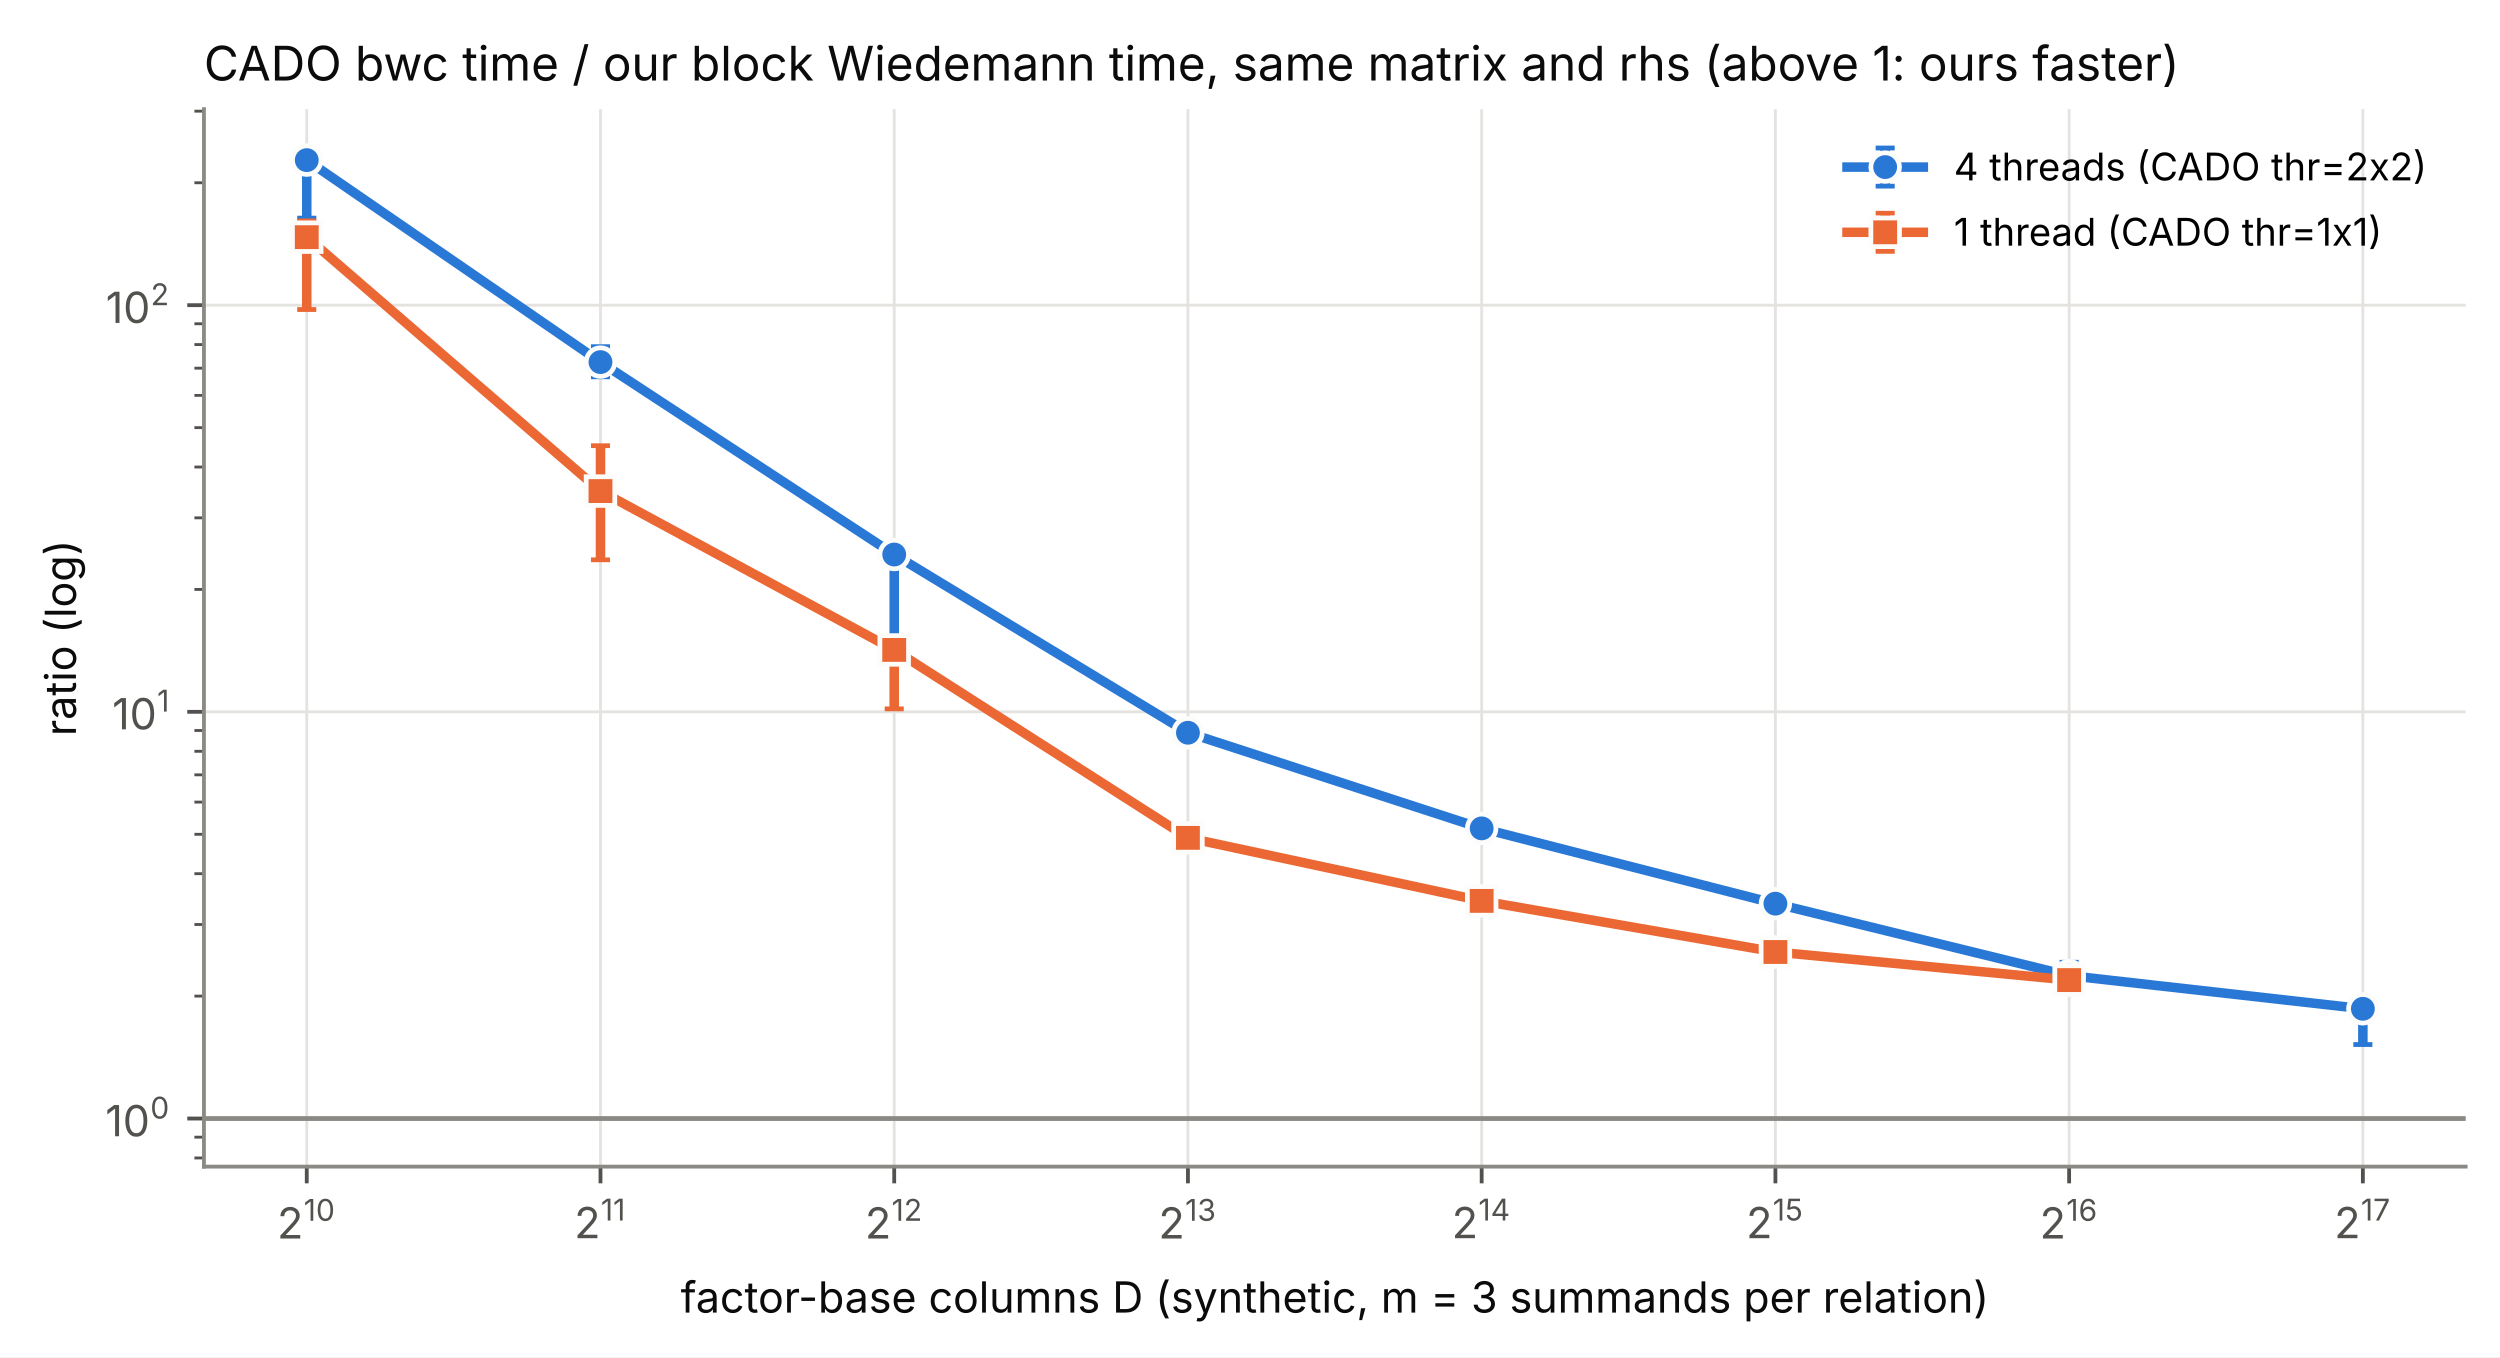
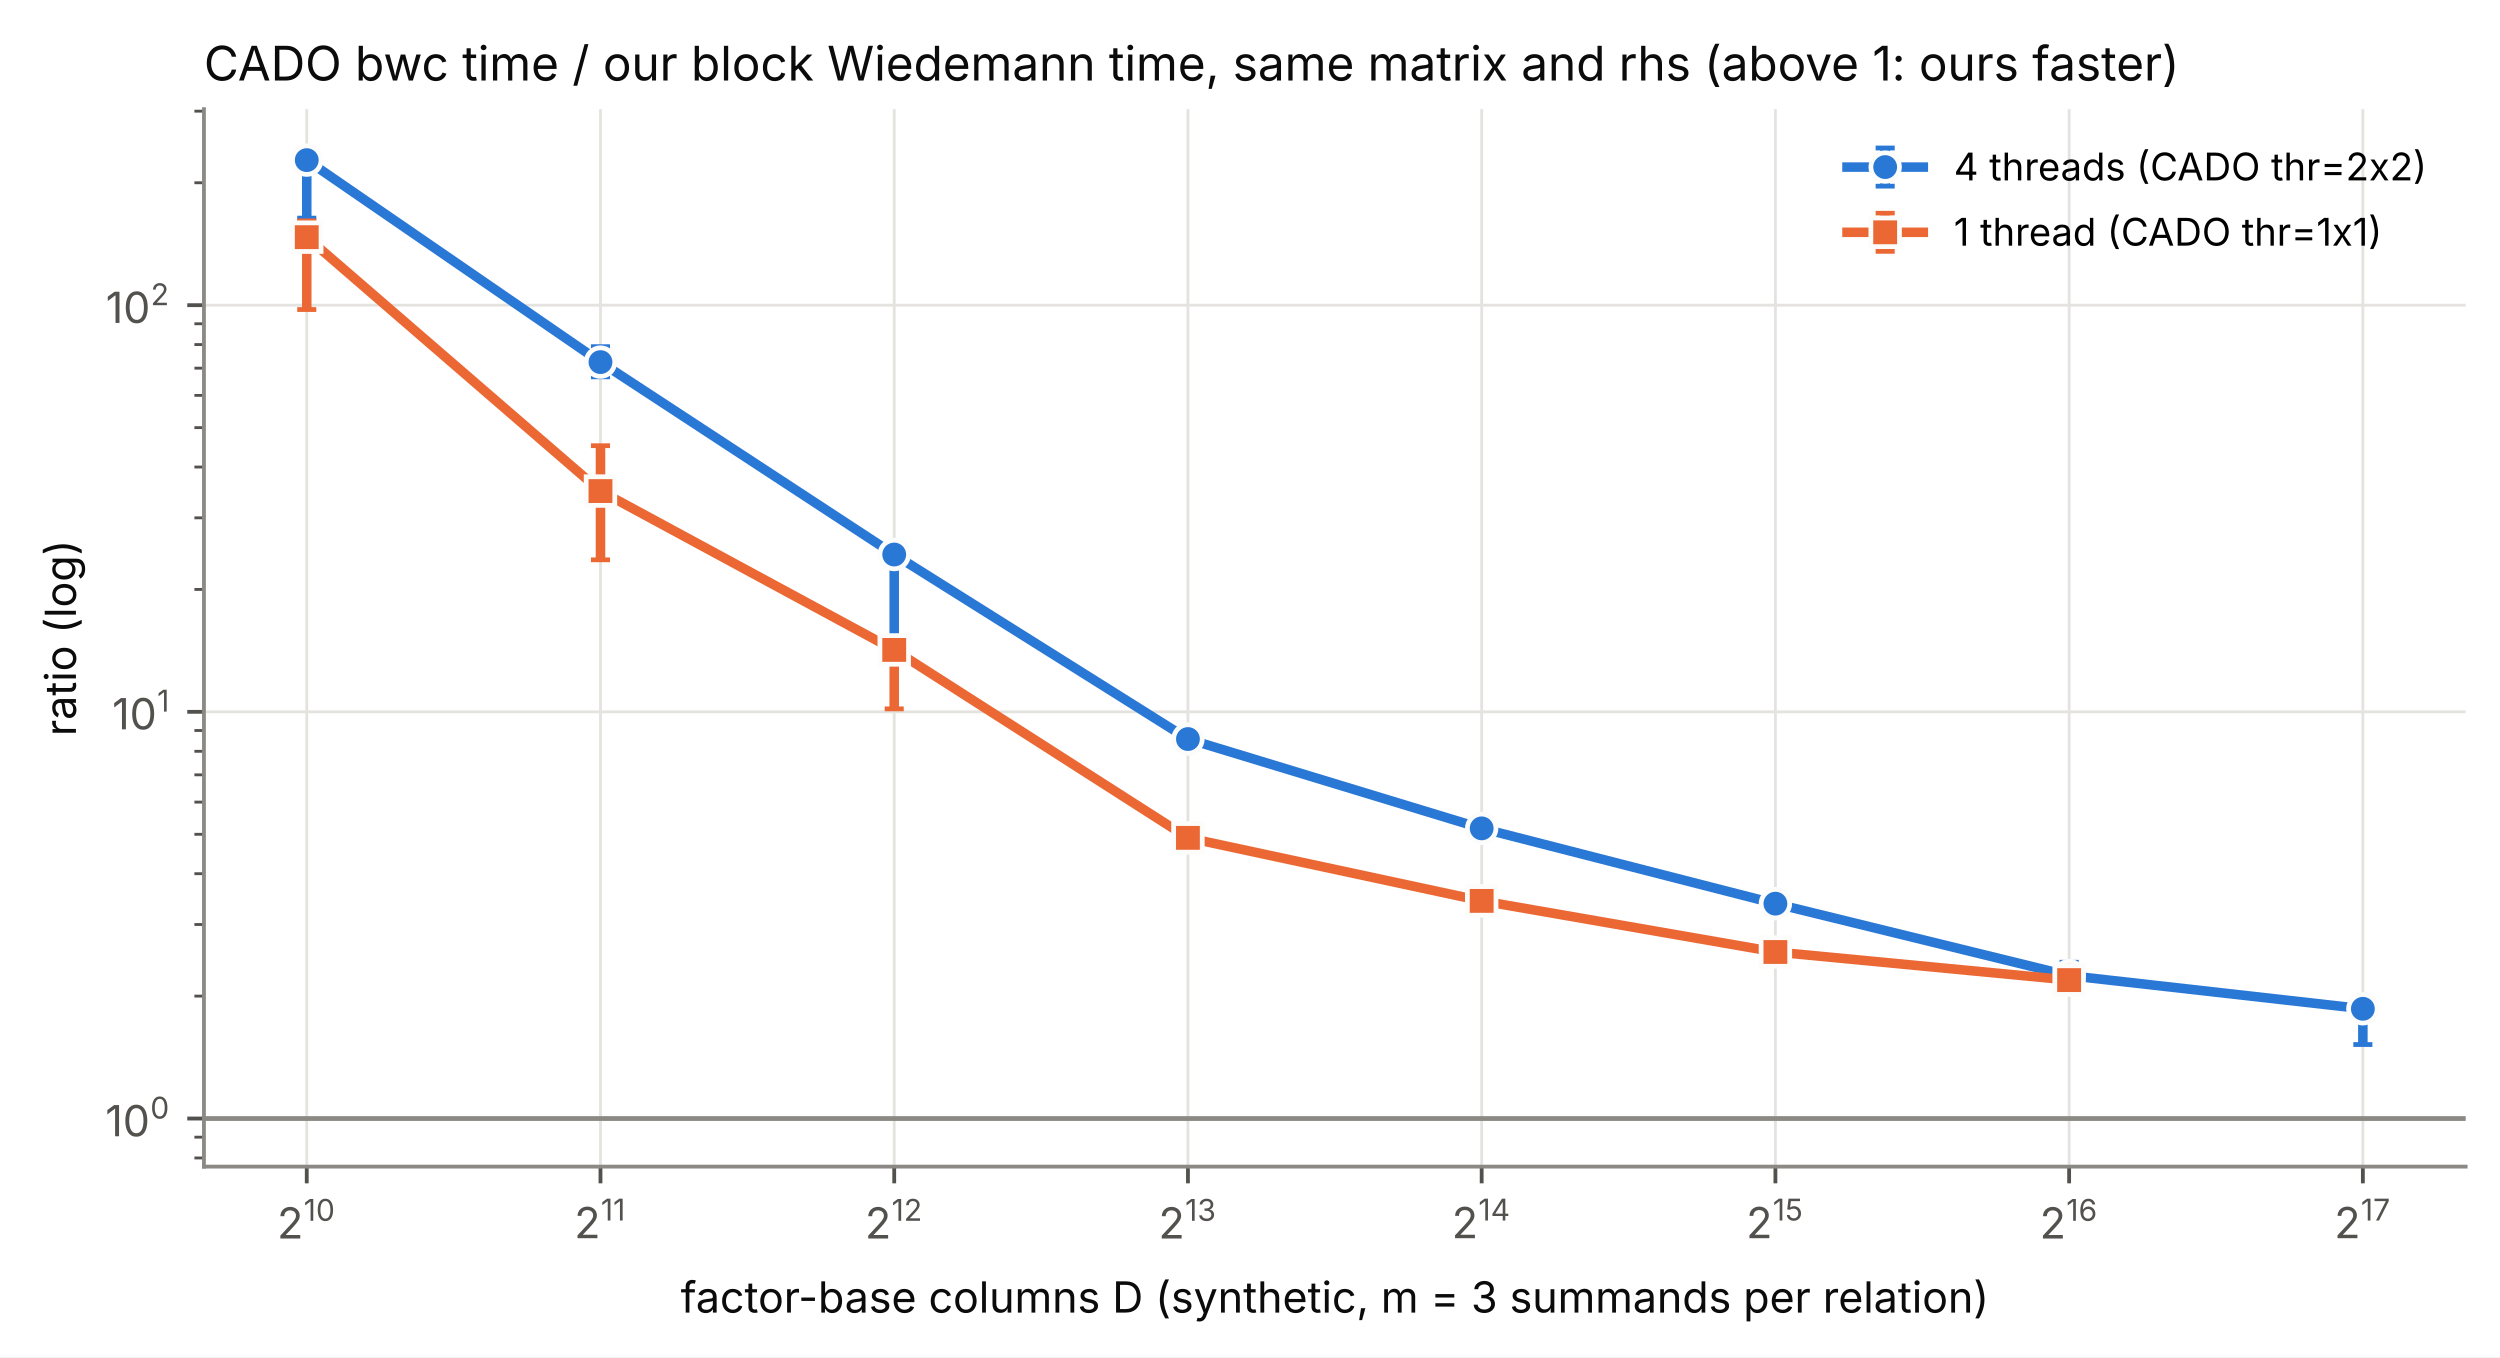
<svg xmlns="http://www.w3.org/2000/svg" xmlns:xlink="http://www.w3.org/1999/xlink" width="524.27pt" height="284.627pt" viewBox="0 0 524.27 284.627" version="1.1">
  <defs>
    <style type="text/css">*{stroke-linejoin: round; stroke-linecap: butt}</style>
  </defs>
  <g id="figure_1">
    <g id="patch_1">
      <path d="M 0 284.627  L 524.27 284.627  L 524.27 0  L 0 0  z " style="fill: #ffffff" />
    </g>
    <g id="axes_1">
      <g id="patch_2">
        <path d="M 42.77 244.648  L 517.07 244.648  L 517.07 22.887  L 42.77 22.887  z " style="fill: #ffffff" />
      </g>
      <g id="matplotlib.axis_1">
        <g id="xtick_1">
          <g id="line2d_1">
-             <path d="M 64.329 244.648  L 64.329 22.887  " clip-path="url(#p2af6c5a3b6)" style="fill: none; stroke: #e4e3df; stroke-width: 0.6; stroke-linecap: square" />
+             <path d="M 64.329 244.648  L 64.329 22.887  " clip-path="url(#p5fe63260b9)" style="fill: none; stroke: #e4e3df; stroke-width: 0.6; stroke-linecap: square" />
          </g>
          <g id="line2d_2">
            <defs>
-               <path id="m1bd43a3a38" d="M 0 0  L 0 3.5  " style="stroke: #52514e; stroke-width: 0.8" />
+               <path id="m14b5f7e570" d="M 0 0  L 0 3.5  " style="stroke: #52514e; stroke-width: 0.8" />
            </defs>
            <g>
-               <use xlink:href="#m1bd43a3a38" x="64.329" y="244.648" style="fill: #52514e; stroke: #52514e; stroke-width: 0.8" />
+               <use xlink:href="#m14b5f7e570" x="64.329" y="244.648" style="fill: #52514e; stroke: #52514e; stroke-width: 0.8" />
            </g>
          </g>
          <g id="text_1">
            <g style="fill: #52514e" transform="translate(58.11874 260.3662)">
              <text>
                <tspan x="0" y="-0.635" style="font-size: 9px; font-family: 'Inter'; fill: #52514e">2</tspan>
                <tspan x="5.575" y="-4.352" style="font-size: 6.3px; font-family: 'Inter'; fill: #52514e">1</tspan>
                <tspan x="8.137" y="-4.352" style="font-size: 6.3px; font-family: 'Inter'; fill: #52514e">0</tspan>
              </text>
            </g>
          </g>
        </g>
        <g id="xtick_2">
          <g id="line2d_3">
-             <path d="M 125.926 244.648  L 125.926 22.887  " clip-path="url(#p2af6c5a3b6)" style="fill: none; stroke: #e4e3df; stroke-width: 0.6; stroke-linecap: square" />
+             <path d="M 125.926 244.648  L 125.926 22.887  " clip-path="url(#p5fe63260b9)" style="fill: none; stroke: #e4e3df; stroke-width: 0.6; stroke-linecap: square" />
          </g>
          <g id="line2d_4">
            <g>
-               <use xlink:href="#m1bd43a3a38" x="125.926" y="244.648" style="fill: #52514e; stroke: #52514e; stroke-width: 0.8" />
+               <use xlink:href="#m14b5f7e570" x="125.926" y="244.648" style="fill: #52514e; stroke: #52514e; stroke-width: 0.8" />
            </g>
          </g>
          <g id="text_2">
            <g style="fill: #52514e" transform="translate(120.4361 260.3662)">
              <text>
                <tspan x="0" y="-0.7" style="font-size: 9px; font-family: 'Inter'; fill: #52514e">2</tspan>
                <tspan x="5.575" y="-4.417" style="font-size: 6.3px; font-family: 'Inter'; fill: #52514e">1</tspan>
                <tspan x="8.137" y="-4.417" style="font-size: 6.3px; font-family: 'Inter'; fill: #52514e">1</tspan>
              </text>
            </g>
          </g>
        </g>
        <g id="xtick_3">
          <g id="line2d_5">
-             <path d="M 187.524 244.648  L 187.524 22.887  " clip-path="url(#p2af6c5a3b6)" style="fill: none; stroke: #e4e3df; stroke-width: 0.6; stroke-linecap: square" />
+             <path d="M 187.524 244.648  L 187.524 22.887  " clip-path="url(#p5fe63260b9)" style="fill: none; stroke: #e4e3df; stroke-width: 0.6; stroke-linecap: square" />
          </g>
          <g id="line2d_6">
            <g>
-               <use xlink:href="#m1bd43a3a38" x="187.524" y="244.648" style="fill: #52514e; stroke: #52514e; stroke-width: 0.8" />
+               <use xlink:href="#m14b5f7e570" x="187.524" y="244.648" style="fill: #52514e; stroke: #52514e; stroke-width: 0.8" />
            </g>
          </g>
          <g id="text_3">
            <g style="fill: #52514e" transform="translate(181.4035 260.3662)">
              <text>
                <tspan x="0" y="-0.635" style="font-size: 9px; font-family: 'Inter'; fill: #52514e">2</tspan>
                <tspan x="5.575" y="-4.352" style="font-size: 6.3px; font-family: 'Inter'; fill: #52514e">1</tspan>
                <tspan x="8.137" y="-4.352" style="font-size: 6.3px; font-family: 'Inter'; fill: #52514e">2</tspan>
              </text>
            </g>
          </g>
        </g>
        <g id="xtick_4">
          <g id="line2d_7">
-             <path d="M 249.121 244.648  L 249.121 22.887  " clip-path="url(#p2af6c5a3b6)" style="fill: none; stroke: #e4e3df; stroke-width: 0.6; stroke-linecap: square" />
+             <path d="M 249.121 244.648  L 249.121 22.887  " clip-path="url(#p5fe63260b9)" style="fill: none; stroke: #e4e3df; stroke-width: 0.6; stroke-linecap: square" />
          </g>
          <g id="line2d_8">
            <g>
-               <use xlink:href="#m1bd43a3a38" x="249.121" y="244.648" style="fill: #52514e; stroke: #52514e; stroke-width: 0.8" />
+               <use xlink:href="#m14b5f7e570" x="249.121" y="244.648" style="fill: #52514e; stroke: #52514e; stroke-width: 0.8" />
            </g>
          </g>
          <g id="text_4">
            <g style="fill: #52514e" transform="translate(242.9559 260.3662)">
              <text>
                <tspan x="0" y="-0.635" style="font-size: 9px; font-family: 'Inter'; fill: #52514e">2</tspan>
                <tspan x="5.575" y="-4.352" style="font-size: 6.3px; font-family: 'Inter'; fill: #52514e">1</tspan>
                <tspan x="8.137" y="-4.352" style="font-size: 6.3px; font-family: 'Inter'; fill: #52514e">3</tspan>
              </text>
            </g>
          </g>
        </g>
        <g id="xtick_5">
          <g id="line2d_9">
-             <path d="M 310.718 244.648  L 310.718 22.887  " clip-path="url(#p2af6c5a3b6)" style="fill: none; stroke: #e4e3df; stroke-width: 0.6; stroke-linecap: square" />
+             <path d="M 310.718 244.648  L 310.718 22.887  " clip-path="url(#p5fe63260b9)" style="fill: none; stroke: #e4e3df; stroke-width: 0.6; stroke-linecap: square" />
          </g>
          <g id="line2d_10">
            <g>
-               <use xlink:href="#m1bd43a3a38" x="310.718" y="244.648" style="fill: #52514e; stroke: #52514e; stroke-width: 0.8" />
+               <use xlink:href="#m14b5f7e570" x="310.718" y="244.648" style="fill: #52514e; stroke: #52514e; stroke-width: 0.8" />
            </g>
          </g>
          <g id="text_5">
            <g style="fill: #52514e" transform="translate(304.4633 260.3662)">
              <text>
                <tspan x="0" y="-0.7" style="font-size: 9px; font-family: 'Inter'; fill: #52514e">2</tspan>
                <tspan x="5.575" y="-4.417" style="font-size: 6.3px; font-family: 'Inter'; fill: #52514e">1</tspan>
                <tspan x="8.137" y="-4.417" style="font-size: 6.3px; font-family: 'Inter'; fill: #52514e">4</tspan>
              </text>
            </g>
          </g>
        </g>
        <g id="xtick_6">
          <g id="line2d_11">
-             <path d="M 372.316 244.648  L 372.316 22.887  " clip-path="url(#p2af6c5a3b6)" style="fill: none; stroke: #e4e3df; stroke-width: 0.6; stroke-linecap: square" />
+             <path d="M 372.316 244.648  L 372.316 22.887  " clip-path="url(#p5fe63260b9)" style="fill: none; stroke: #e4e3df; stroke-width: 0.6; stroke-linecap: square" />
          </g>
          <g id="line2d_12">
            <g>
-               <use xlink:href="#m1bd43a3a38" x="372.316" y="244.648" style="fill: #52514e; stroke: #52514e; stroke-width: 0.8" />
+               <use xlink:href="#m14b5f7e570" x="372.316" y="244.648" style="fill: #52514e; stroke: #52514e; stroke-width: 0.8" />
            </g>
          </g>
          <g id="text_6">
            <g style="fill: #52514e" transform="translate(366.1958 260.3662)">
              <text>
                <tspan x="0" y="-0.7" style="font-size: 9px; font-family: 'Inter'; fill: #52514e">2</tspan>
                <tspan x="5.575" y="-4.417" style="font-size: 6.3px; font-family: 'Inter'; fill: #52514e">1</tspan>
                <tspan x="8.137" y="-4.417" style="font-size: 6.3px; font-family: 'Inter'; fill: #52514e">5</tspan>
              </text>
            </g>
          </g>
        </g>
        <g id="xtick_7">
          <g id="line2d_13">
-             <path d="M 433.913 244.648  L 433.913 22.887  " clip-path="url(#p2af6c5a3b6)" style="fill: none; stroke: #e4e3df; stroke-width: 0.6; stroke-linecap: square" />
+             <path d="M 433.913 244.648  L 433.913 22.887  " clip-path="url(#p5fe63260b9)" style="fill: none; stroke: #e4e3df; stroke-width: 0.6; stroke-linecap: square" />
          </g>
          <g id="line2d_14">
            <g>
-               <use xlink:href="#m1bd43a3a38" x="433.913" y="244.648" style="fill: #52514e; stroke: #52514e; stroke-width: 0.8" />
+               <use xlink:href="#m14b5f7e570" x="433.913" y="244.648" style="fill: #52514e; stroke: #52514e; stroke-width: 0.8" />
            </g>
          </g>
          <g id="text_7">
            <g style="fill: #52514e" transform="translate(427.7482 260.3662)">
              <text>
                <tspan x="0" y="-0.635" style="font-size: 9px; font-family: 'Inter'; fill: #52514e">2</tspan>
                <tspan x="5.575" y="-4.352" style="font-size: 6.3px; font-family: 'Inter'; fill: #52514e">1</tspan>
                <tspan x="8.137" y="-4.352" style="font-size: 6.3px; font-family: 'Inter'; fill: #52514e">6</tspan>
              </text>
            </g>
          </g>
        </g>
        <g id="xtick_8">
          <g id="line2d_15">
-             <path d="M 495.511 244.648  L 495.511 22.887  " clip-path="url(#p2af6c5a3b6)" style="fill: none; stroke: #e4e3df; stroke-width: 0.6; stroke-linecap: square" />
+             <path d="M 495.511 244.648  L 495.511 22.887  " clip-path="url(#p5fe63260b9)" style="fill: none; stroke: #e4e3df; stroke-width: 0.6; stroke-linecap: square" />
          </g>
          <g id="line2d_16">
            <g>
-               <use xlink:href="#m1bd43a3a38" x="495.511" y="244.648" style="fill: #52514e; stroke: #52514e; stroke-width: 0.8" />
+               <use xlink:href="#m14b5f7e570" x="495.511" y="244.648" style="fill: #52514e; stroke: #52514e; stroke-width: 0.8" />
            </g>
          </g>
          <g id="text_8">
            <g style="fill: #52514e" transform="translate(489.5256 260.3662)">
              <text>
                <tspan x="0" y="-0.7" style="font-size: 9px; font-family: 'Inter'; fill: #52514e">2</tspan>
                <tspan x="5.575" y="-4.417" style="font-size: 6.3px; font-family: 'Inter'; fill: #52514e">1</tspan>
                <tspan x="8.137" y="-4.417" style="font-size: 6.3px; font-family: 'Inter'; fill: #52514e">7</tspan>
              </text>
            </g>
          </g>
        </g>
        <g id="text_9">
          <text style="font-size: 9px; font-family: 'Inter', 'DejaVu Sans', 'Bitstream Vera Sans', 'Computer Modern Sans Serif', 'Lucida Grande', 'Verdana', 'Geneva', 'Lucid', 'Arial', 'Helvetica', 'Avant Garde', sans-serif; text-anchor: middle; fill: #0b0b0b" x="279.92" y="275.256" transform="rotate(-0 279.9196 275.2559)">factor-base columns D (synthetic, m = 3 summands per relation)</text>
        </g>
      </g>
      <g id="matplotlib.axis_2">
        <g id="ytick_1">
          <g id="line2d_17">
-             <path d="M 42.77 234.567  L 517.07 234.567  " clip-path="url(#p2af6c5a3b6)" style="fill: none; stroke: #e4e3df; stroke-width: 0.6; stroke-linecap: square" />
+             <path d="M 42.77 234.567  L 517.07 234.567  " clip-path="url(#p5fe63260b9)" style="fill: none; stroke: #e4e3df; stroke-width: 0.6; stroke-linecap: square" />
          </g>
          <g id="line2d_18">
            <defs>
-               <path id="m783ada51e9" d="M 0 0  L -3.5 0  " style="stroke: #52514e; stroke-width: 0.8" />
+               <path id="m1af45b726b" d="M 0 0  L -3.5 0  " style="stroke: #52514e; stroke-width: 0.8" />
            </defs>
            <g>
-               <use xlink:href="#m783ada51e9" x="42.77" y="234.567" style="fill: #52514e; stroke: #52514e; stroke-width: 0.8" />
+               <use xlink:href="#m1af45b726b" x="42.77" y="234.567" style="fill: #52514e; stroke: #52514e; stroke-width: 0.8" />
            </g>
          </g>
          <g id="text_10">
            <g style="fill: #52514e" transform="translate(22.08965 238.9269)">
              <text>
                <tspan x="0" y="-0.635" style="font-size: 9px; font-family: 'Inter'; fill: #52514e">1</tspan>
                <tspan x="3.661" y="-0.635" style="font-size: 9px; font-family: 'Inter'; fill: #52514e">0</tspan>
                <tspan x="9.425" y="-4.352" style="font-size: 6.3px; font-family: 'Inter'; fill: #52514e">0</tspan>
              </text>
            </g>
          </g>
        </g>
        <g id="ytick_2">
          <g id="line2d_19">
-             <path d="M 42.77 149.283  L 517.07 149.283  " clip-path="url(#p2af6c5a3b6)" style="fill: none; stroke: #e4e3df; stroke-width: 0.6; stroke-linecap: square" />
+             <path d="M 42.77 149.283  L 517.07 149.283  " clip-path="url(#p5fe63260b9)" style="fill: none; stroke: #e4e3df; stroke-width: 0.6; stroke-linecap: square" />
          </g>
          <g id="line2d_20">
            <g>
-               <use xlink:href="#m783ada51e9" x="42.77" y="149.283" style="fill: #52514e; stroke: #52514e; stroke-width: 0.8" />
+               <use xlink:href="#m1af45b726b" x="42.77" y="149.283" style="fill: #52514e; stroke: #52514e; stroke-width: 0.8" />
            </g>
          </g>
          <g id="text_11">
            <g style="fill: #52514e" transform="translate(23.52965 153.6428)">
              <text>
                <tspan x="0" y="-0.7" style="font-size: 9px; font-family: 'Inter'; fill: #52514e">1</tspan>
                <tspan x="3.661" y="-0.7" style="font-size: 9px; font-family: 'Inter'; fill: #52514e">0</tspan>
                <tspan x="9.425" y="-4.417" style="font-size: 6.3px; font-family: 'Inter'; fill: #52514e">1</tspan>
              </text>
            </g>
          </g>
        </g>
        <g id="ytick_3">
          <g id="line2d_21">
-             <path d="M 42.77 63.999  L 517.07 63.999  " clip-path="url(#p2af6c5a3b6)" style="fill: none; stroke: #e4e3df; stroke-width: 0.6; stroke-linecap: square" />
+             <path d="M 42.77 63.999  L 517.07 63.999  " clip-path="url(#p5fe63260b9)" style="fill: none; stroke: #e4e3df; stroke-width: 0.6; stroke-linecap: square" />
          </g>
          <g id="line2d_22">
            <g>
-               <use xlink:href="#m783ada51e9" x="42.77" y="63.999" style="fill: #52514e; stroke: #52514e; stroke-width: 0.8" />
+               <use xlink:href="#m1af45b726b" x="42.77" y="63.999" style="fill: #52514e; stroke: #52514e; stroke-width: 0.8" />
            </g>
          </g>
          <g id="text_12">
            <g style="fill: #52514e" transform="translate(22.17965 68.35863)">
              <text>
                <tspan x="0" y="-0.635" style="font-size: 9px; font-family: 'Inter'; fill: #52514e">1</tspan>
                <tspan x="3.661" y="-0.635" style="font-size: 9px; font-family: 'Inter'; fill: #52514e">0</tspan>
                <tspan x="9.425" y="-4.352" style="font-size: 6.3px; font-family: 'Inter'; fill: #52514e">2</tspan>
              </text>
            </g>
          </g>
        </g>
        <g id="ytick_4">
          <g id="line2d_23">
            <defs>
-               <path id="m645b81a55f" d="M 0 0  L -2 0  " style="stroke: #52514e; stroke-width: 0.6" />
+               <path id="me240c62567" d="M 0 0  L -2 0  " style="stroke: #52514e; stroke-width: 0.6" />
            </defs>
            <g>
-               <use xlink:href="#m645b81a55f" x="42.77" y="242.832" style="fill: #52514e; stroke: #52514e; stroke-width: 0.6" />
+               <use xlink:href="#me240c62567" x="42.77" y="242.832" style="fill: #52514e; stroke: #52514e; stroke-width: 0.6" />
            </g>
          </g>
        </g>
        <g id="ytick_5">
          <g id="line2d_24">
            <g>
-               <use xlink:href="#m645b81a55f" x="42.77" y="238.47" style="fill: #52514e; stroke: #52514e; stroke-width: 0.6" />
+               <use xlink:href="#me240c62567" x="42.77" y="238.47" style="fill: #52514e; stroke: #52514e; stroke-width: 0.6" />
            </g>
          </g>
        </g>
        <g id="ytick_6">
          <g id="line2d_25">
            <g>
-               <use xlink:href="#m645b81a55f" x="42.77" y="208.894" style="fill: #52514e; stroke: #52514e; stroke-width: 0.6" />
+               <use xlink:href="#me240c62567" x="42.77" y="208.894" style="fill: #52514e; stroke: #52514e; stroke-width: 0.6" />
            </g>
          </g>
        </g>
        <g id="ytick_7">
          <g id="line2d_26">
            <g>
-               <use xlink:href="#m645b81a55f" x="42.77" y="193.877" style="fill: #52514e; stroke: #52514e; stroke-width: 0.6" />
+               <use xlink:href="#me240c62567" x="42.77" y="193.877" style="fill: #52514e; stroke: #52514e; stroke-width: 0.6" />
            </g>
          </g>
        </g>
        <g id="ytick_8">
          <g id="line2d_27">
            <g>
-               <use xlink:href="#m645b81a55f" x="42.77" y="183.221" style="fill: #52514e; stroke: #52514e; stroke-width: 0.6" />
+               <use xlink:href="#me240c62567" x="42.77" y="183.221" style="fill: #52514e; stroke: #52514e; stroke-width: 0.6" />
            </g>
          </g>
        </g>
        <g id="ytick_9">
          <g id="line2d_28">
            <g>
-               <use xlink:href="#m645b81a55f" x="42.77" y="174.956" style="fill: #52514e; stroke: #52514e; stroke-width: 0.6" />
+               <use xlink:href="#me240c62567" x="42.77" y="174.956" style="fill: #52514e; stroke: #52514e; stroke-width: 0.6" />
            </g>
          </g>
        </g>
        <g id="ytick_10">
          <g id="line2d_29">
            <g>
-               <use xlink:href="#m645b81a55f" x="42.77" y="168.204" style="fill: #52514e; stroke: #52514e; stroke-width: 0.6" />
+               <use xlink:href="#me240c62567" x="42.77" y="168.204" style="fill: #52514e; stroke: #52514e; stroke-width: 0.6" />
            </g>
          </g>
        </g>
        <g id="ytick_11">
          <g id="line2d_30">
            <g>
-               <use xlink:href="#m645b81a55f" x="42.77" y="162.494" style="fill: #52514e; stroke: #52514e; stroke-width: 0.6" />
+               <use xlink:href="#me240c62567" x="42.77" y="162.494" style="fill: #52514e; stroke: #52514e; stroke-width: 0.6" />
            </g>
          </g>
        </g>
        <g id="ytick_12">
          <g id="line2d_31">
            <g>
-               <use xlink:href="#m645b81a55f" x="42.77" y="157.548" style="fill: #52514e; stroke: #52514e; stroke-width: 0.6" />
+               <use xlink:href="#me240c62567" x="42.77" y="157.548" style="fill: #52514e; stroke: #52514e; stroke-width: 0.6" />
            </g>
          </g>
        </g>
        <g id="ytick_13">
          <g id="line2d_32">
            <g>
-               <use xlink:href="#m645b81a55f" x="42.77" y="153.186" style="fill: #52514e; stroke: #52514e; stroke-width: 0.6" />
+               <use xlink:href="#me240c62567" x="42.77" y="153.186" style="fill: #52514e; stroke: #52514e; stroke-width: 0.6" />
            </g>
          </g>
        </g>
        <g id="ytick_14">
          <g id="line2d_33">
            <g>
-               <use xlink:href="#m645b81a55f" x="42.77" y="123.61" style="fill: #52514e; stroke: #52514e; stroke-width: 0.6" />
+               <use xlink:href="#me240c62567" x="42.77" y="123.61" style="fill: #52514e; stroke: #52514e; stroke-width: 0.6" />
            </g>
          </g>
        </g>
        <g id="ytick_15">
          <g id="line2d_34">
            <g>
-               <use xlink:href="#m645b81a55f" x="42.77" y="108.593" style="fill: #52514e; stroke: #52514e; stroke-width: 0.6" />
+               <use xlink:href="#me240c62567" x="42.77" y="108.593" style="fill: #52514e; stroke: #52514e; stroke-width: 0.6" />
            </g>
          </g>
        </g>
        <g id="ytick_16">
          <g id="line2d_35">
            <g>
-               <use xlink:href="#m645b81a55f" x="42.77" y="97.937" style="fill: #52514e; stroke: #52514e; stroke-width: 0.6" />
+               <use xlink:href="#me240c62567" x="42.77" y="97.937" style="fill: #52514e; stroke: #52514e; stroke-width: 0.6" />
            </g>
          </g>
        </g>
        <g id="ytick_17">
          <g id="line2d_36">
            <g>
-               <use xlink:href="#m645b81a55f" x="42.77" y="89.672" style="fill: #52514e; stroke: #52514e; stroke-width: 0.6" />
+               <use xlink:href="#me240c62567" x="42.77" y="89.672" style="fill: #52514e; stroke: #52514e; stroke-width: 0.6" />
            </g>
          </g>
        </g>
        <g id="ytick_18">
          <g id="line2d_37">
            <g>
-               <use xlink:href="#m645b81a55f" x="42.77" y="82.919" style="fill: #52514e; stroke: #52514e; stroke-width: 0.6" />
+               <use xlink:href="#me240c62567" x="42.77" y="82.919" style="fill: #52514e; stroke: #52514e; stroke-width: 0.6" />
            </g>
          </g>
        </g>
        <g id="ytick_19">
          <g id="line2d_38">
            <g>
-               <use xlink:href="#m645b81a55f" x="42.77" y="77.21" style="fill: #52514e; stroke: #52514e; stroke-width: 0.6" />
+               <use xlink:href="#me240c62567" x="42.77" y="77.21" style="fill: #52514e; stroke: #52514e; stroke-width: 0.6" />
            </g>
          </g>
        </g>
        <g id="ytick_20">
          <g id="line2d_39">
            <g>
-               <use xlink:href="#m645b81a55f" x="42.77" y="72.264" style="fill: #52514e; stroke: #52514e; stroke-width: 0.6" />
+               <use xlink:href="#me240c62567" x="42.77" y="72.264" style="fill: #52514e; stroke: #52514e; stroke-width: 0.6" />
            </g>
          </g>
        </g>
        <g id="ytick_21">
          <g id="line2d_40">
            <g>
-               <use xlink:href="#m645b81a55f" x="42.77" y="67.902" style="fill: #52514e; stroke: #52514e; stroke-width: 0.6" />
+               <use xlink:href="#me240c62567" x="42.77" y="67.902" style="fill: #52514e; stroke: #52514e; stroke-width: 0.6" />
            </g>
          </g>
        </g>
        <g id="ytick_22">
          <g id="line2d_41">
            <g>
-               <use xlink:href="#m645b81a55f" x="42.77" y="38.326" style="fill: #52514e; stroke: #52514e; stroke-width: 0.6" />
+               <use xlink:href="#me240c62567" x="42.77" y="38.326" style="fill: #52514e; stroke: #52514e; stroke-width: 0.6" />
            </g>
          </g>
        </g>
        <g id="ytick_23">
          <g id="line2d_42">
            <g>
-               <use xlink:href="#m645b81a55f" x="42.77" y="23.308" style="fill: #52514e; stroke: #52514e; stroke-width: 0.6" />
+               <use xlink:href="#me240c62567" x="42.77" y="23.308" style="fill: #52514e; stroke: #52514e; stroke-width: 0.6" />
            </g>
          </g>
        </g>
        <g id="text_13">
          <text style="font-size: 9px; font-family: 'Inter', 'DejaVu Sans', 'Bitstream Vera Sans', 'Computer Modern Sans Serif', 'Lucida Grande', 'Verdana', 'Geneva', 'Lucid', 'Arial', 'Helvetica', 'Avant Garde', sans-serif; text-anchor: middle; fill: #0b0b0b" x="15.919" y="133.768" transform="rotate(-90 15.91875 133.7675)">ratio (log)</text>
        </g>
      </g>
      <g id="LineCollection_1">
-         <path d="M 64.329 45.741  L 64.329 32.968  " clip-path="url(#p2af6c5a3b6)" style="fill: none; stroke: #2a78d6; stroke-width: 2" />
-         <path d="M 125.926 79.019  L 125.926 72.696  " clip-path="url(#p2af6c5a3b6)" style="fill: none; stroke: #2a78d6; stroke-width: 2" />
-         <path d="M 187.524 133.778  L 187.524 114.684  " clip-path="url(#p2af6c5a3b6)" style="fill: none; stroke: #2a78d6; stroke-width: 2" />
-         <path d="M 249.121 155.105  L 249.121 152.271  " clip-path="url(#p2af6c5a3b6)" style="fill: none; stroke: #2a78d6; stroke-width: 2" />
-         <path d="M 310.718 174.031  L 310.718 173.399  " clip-path="url(#p2af6c5a3b6)" style="fill: none; stroke: #2a78d6; stroke-width: 2" />
-         <path d="M 372.316 190.148  L 372.316 188.871  " clip-path="url(#p2af6c5a3b6)" style="fill: none; stroke: #2a78d6; stroke-width: 2" />
-         <path d="M 433.913 204.921  L 433.913 201.789  " clip-path="url(#p2af6c5a3b6)" style="fill: none; stroke: #2a78d6; stroke-width: 2" />
-         <path d="M 495.511 219.049  L 495.511 210.563  " clip-path="url(#p2af6c5a3b6)" style="fill: none; stroke: #2a78d6; stroke-width: 2" />
+         <path d="M 64.329 45.741  L 64.329 32.968  " clip-path="url(#p5fe63260b9)" style="fill: none; stroke: #2a78d6; stroke-width: 2" />
+         <path d="M 125.926 79.019  L 125.926 72.696  " clip-path="url(#p5fe63260b9)" style="fill: none; stroke: #2a78d6; stroke-width: 2" />
+         <path d="M 187.524 133.778  L 187.524 114.684  " clip-path="url(#p5fe63260b9)" style="fill: none; stroke: #2a78d6; stroke-width: 2" />
+         <path d="M 249.121 155.42  L 249.121 154.552  " clip-path="url(#p5fe63260b9)" style="fill: none; stroke: #2a78d6; stroke-width: 2" />
+         <path d="M 310.718 174.031  L 310.718 173.399  " clip-path="url(#p5fe63260b9)" style="fill: none; stroke: #2a78d6; stroke-width: 2" />
+         <path d="M 372.316 190.148  L 372.316 188.871  " clip-path="url(#p5fe63260b9)" style="fill: none; stroke: #2a78d6; stroke-width: 2" />
+         <path d="M 433.913 204.921  L 433.913 201.789  " clip-path="url(#p5fe63260b9)" style="fill: none; stroke: #2a78d6; stroke-width: 2" />
+         <path d="M 495.511 219.049  L 495.511 210.563  " clip-path="url(#p5fe63260b9)" style="fill: none; stroke: #2a78d6; stroke-width: 2" />
      </g>
      <g id="line2d_43">
        <defs>
-           <path id="mbf0c9ce008" d="M 2 0  L -2 -0  " style="stroke: #2a78d6" />
+           <path id="ma194666ea6" d="M 2 0  L -2 -0  " style="stroke: #2a78d6" />
        </defs>
-         <g clip-path="url(#p2af6c5a3b6)">
-           <use xlink:href="#mbf0c9ce008" x="64.329" y="45.741" style="fill: #2a78d6; stroke: #2a78d6" />
-           <use xlink:href="#mbf0c9ce008" x="125.926" y="79.019" style="fill: #2a78d6; stroke: #2a78d6" />
-           <use xlink:href="#mbf0c9ce008" x="187.524" y="133.778" style="fill: #2a78d6; stroke: #2a78d6" />
-           <use xlink:href="#mbf0c9ce008" x="249.121" y="155.105" style="fill: #2a78d6; stroke: #2a78d6" />
-           <use xlink:href="#mbf0c9ce008" x="310.718" y="174.031" style="fill: #2a78d6; stroke: #2a78d6" />
-           <use xlink:href="#mbf0c9ce008" x="372.316" y="190.148" style="fill: #2a78d6; stroke: #2a78d6" />
-           <use xlink:href="#mbf0c9ce008" x="433.913" y="204.921" style="fill: #2a78d6; stroke: #2a78d6" />
-           <use xlink:href="#mbf0c9ce008" x="495.511" y="219.049" style="fill: #2a78d6; stroke: #2a78d6" />
+         <g clip-path="url(#p5fe63260b9)">
+           <use xlink:href="#ma194666ea6" x="64.329" y="45.741" style="fill: #2a78d6; stroke: #2a78d6" />
+           <use xlink:href="#ma194666ea6" x="125.926" y="79.019" style="fill: #2a78d6; stroke: #2a78d6" />
+           <use xlink:href="#ma194666ea6" x="187.524" y="133.778" style="fill: #2a78d6; stroke: #2a78d6" />
+           <use xlink:href="#ma194666ea6" x="249.121" y="155.42" style="fill: #2a78d6; stroke: #2a78d6" />
+           <use xlink:href="#ma194666ea6" x="310.718" y="174.031" style="fill: #2a78d6; stroke: #2a78d6" />
+           <use xlink:href="#ma194666ea6" x="372.316" y="190.148" style="fill: #2a78d6; stroke: #2a78d6" />
+           <use xlink:href="#ma194666ea6" x="433.913" y="204.921" style="fill: #2a78d6; stroke: #2a78d6" />
+           <use xlink:href="#ma194666ea6" x="495.511" y="219.049" style="fill: #2a78d6; stroke: #2a78d6" />
        </g>
      </g>
      <g id="line2d_44">
-         <g clip-path="url(#p2af6c5a3b6)">
-           <use xlink:href="#mbf0c9ce008" x="64.329" y="32.968" style="fill: #2a78d6; stroke: #2a78d6" />
-           <use xlink:href="#mbf0c9ce008" x="125.926" y="72.696" style="fill: #2a78d6; stroke: #2a78d6" />
-           <use xlink:href="#mbf0c9ce008" x="187.524" y="114.684" style="fill: #2a78d6; stroke: #2a78d6" />
-           <use xlink:href="#mbf0c9ce008" x="249.121" y="152.271" style="fill: #2a78d6; stroke: #2a78d6" />
-           <use xlink:href="#mbf0c9ce008" x="310.718" y="173.399" style="fill: #2a78d6; stroke: #2a78d6" />
-           <use xlink:href="#mbf0c9ce008" x="372.316" y="188.871" style="fill: #2a78d6; stroke: #2a78d6" />
-           <use xlink:href="#mbf0c9ce008" x="433.913" y="201.789" style="fill: #2a78d6; stroke: #2a78d6" />
-           <use xlink:href="#mbf0c9ce008" x="495.511" y="210.563" style="fill: #2a78d6; stroke: #2a78d6" />
+         <g clip-path="url(#p5fe63260b9)">
+           <use xlink:href="#ma194666ea6" x="64.329" y="32.968" style="fill: #2a78d6; stroke: #2a78d6" />
+           <use xlink:href="#ma194666ea6" x="125.926" y="72.696" style="fill: #2a78d6; stroke: #2a78d6" />
+           <use xlink:href="#ma194666ea6" x="187.524" y="114.684" style="fill: #2a78d6; stroke: #2a78d6" />
+           <use xlink:href="#ma194666ea6" x="249.121" y="154.552" style="fill: #2a78d6; stroke: #2a78d6" />
+           <use xlink:href="#ma194666ea6" x="310.718" y="173.399" style="fill: #2a78d6; stroke: #2a78d6" />
+           <use xlink:href="#ma194666ea6" x="372.316" y="188.871" style="fill: #2a78d6; stroke: #2a78d6" />
+           <use xlink:href="#ma194666ea6" x="433.913" y="201.789" style="fill: #2a78d6; stroke: #2a78d6" />
+           <use xlink:href="#ma194666ea6" x="495.511" y="210.563" style="fill: #2a78d6; stroke: #2a78d6" />
        </g>
      </g>
      <g id="LineCollection_2">
-         <path d="M 64.329 64.911  L 64.329 46.316  " clip-path="url(#p2af6c5a3b6)" style="fill: none; stroke: #eb6834; stroke-width: 2" />
-         <path d="M 125.926 117.402  L 125.926 93.47  " clip-path="url(#p2af6c5a3b6)" style="fill: none; stroke: #eb6834; stroke-width: 2" />
-         <path d="M 187.524 148.652  L 187.524 136.118  " clip-path="url(#p2af6c5a3b6)" style="fill: none; stroke: #eb6834; stroke-width: 2" />
-         <path d="M 249.121 176.381  L 249.121 175.041  " clip-path="url(#p2af6c5a3b6)" style="fill: none; stroke: #eb6834; stroke-width: 2" />
-         <path d="M 310.718 190.015  L 310.718 187.866  " clip-path="url(#p2af6c5a3b6)" style="fill: none; stroke: #eb6834; stroke-width: 2" />
-         <path d="M 372.316 201.061  L 372.316 198.275  " clip-path="url(#p2af6c5a3b6)" style="fill: none; stroke: #eb6834; stroke-width: 2" />
-         <path d="M 433.913 205.621  L 433.913 205.2  " clip-path="url(#p2af6c5a3b6)" style="fill: none; stroke: #eb6834; stroke-width: 2" />
+         <path d="M 64.329 64.911  L 64.329 46.316  " clip-path="url(#p5fe63260b9)" style="fill: none; stroke: #eb6834; stroke-width: 2" />
+         <path d="M 125.926 117.402  L 125.926 93.47  " clip-path="url(#p5fe63260b9)" style="fill: none; stroke: #eb6834; stroke-width: 2" />
+         <path d="M 187.524 148.652  L 187.524 136.118  " clip-path="url(#p5fe63260b9)" style="fill: none; stroke: #eb6834; stroke-width: 2" />
+         <path d="M 249.121 176.381  L 249.121 175.041  " clip-path="url(#p5fe63260b9)" style="fill: none; stroke: #eb6834; stroke-width: 2" />
+         <path d="M 310.718 190.015  L 310.718 187.866  " clip-path="url(#p5fe63260b9)" style="fill: none; stroke: #eb6834; stroke-width: 2" />
+         <path d="M 372.316 201.061  L 372.316 198.275  " clip-path="url(#p5fe63260b9)" style="fill: none; stroke: #eb6834; stroke-width: 2" />
+         <path d="M 433.913 205.87  L 433.913 205.2  " clip-path="url(#p5fe63260b9)" style="fill: none; stroke: #eb6834; stroke-width: 2" />
      </g>
      <g id="line2d_45">
        <defs>
-           <path id="m8964fd728c" d="M 2 0  L -2 -0  " style="stroke: #eb6834" />
+           <path id="m174f4364bc" d="M 2 0  L -2 -0  " style="stroke: #eb6834" />
        </defs>
-         <g clip-path="url(#p2af6c5a3b6)">
-           <use xlink:href="#m8964fd728c" x="64.329" y="64.911" style="fill: #eb6834; stroke: #eb6834" />
-           <use xlink:href="#m8964fd728c" x="125.926" y="117.402" style="fill: #eb6834; stroke: #eb6834" />
-           <use xlink:href="#m8964fd728c" x="187.524" y="148.652" style="fill: #eb6834; stroke: #eb6834" />
-           <use xlink:href="#m8964fd728c" x="249.121" y="176.381" style="fill: #eb6834; stroke: #eb6834" />
-           <use xlink:href="#m8964fd728c" x="310.718" y="190.015" style="fill: #eb6834; stroke: #eb6834" />
-           <use xlink:href="#m8964fd728c" x="372.316" y="201.061" style="fill: #eb6834; stroke: #eb6834" />
-           <use xlink:href="#m8964fd728c" x="433.913" y="205.621" style="fill: #eb6834; stroke: #eb6834" />
+         <g clip-path="url(#p5fe63260b9)">
+           <use xlink:href="#m174f4364bc" x="64.329" y="64.911" style="fill: #eb6834; stroke: #eb6834" />
+           <use xlink:href="#m174f4364bc" x="125.926" y="117.402" style="fill: #eb6834; stroke: #eb6834" />
+           <use xlink:href="#m174f4364bc" x="187.524" y="148.652" style="fill: #eb6834; stroke: #eb6834" />
+           <use xlink:href="#m174f4364bc" x="249.121" y="176.381" style="fill: #eb6834; stroke: #eb6834" />
+           <use xlink:href="#m174f4364bc" x="310.718" y="190.015" style="fill: #eb6834; stroke: #eb6834" />
+           <use xlink:href="#m174f4364bc" x="372.316" y="201.061" style="fill: #eb6834; stroke: #eb6834" />
+           <use xlink:href="#m174f4364bc" x="433.913" y="205.87" style="fill: #eb6834; stroke: #eb6834" />
        </g>
      </g>
      <g id="line2d_46">
-         <g clip-path="url(#p2af6c5a3b6)">
-           <use xlink:href="#m8964fd728c" x="64.329" y="46.316" style="fill: #eb6834; stroke: #eb6834" />
-           <use xlink:href="#m8964fd728c" x="125.926" y="93.47" style="fill: #eb6834; stroke: #eb6834" />
-           <use xlink:href="#m8964fd728c" x="187.524" y="136.118" style="fill: #eb6834; stroke: #eb6834" />
-           <use xlink:href="#m8964fd728c" x="249.121" y="175.041" style="fill: #eb6834; stroke: #eb6834" />
-           <use xlink:href="#m8964fd728c" x="310.718" y="187.866" style="fill: #eb6834; stroke: #eb6834" />
-           <use xlink:href="#m8964fd728c" x="372.316" y="198.275" style="fill: #eb6834; stroke: #eb6834" />
-           <use xlink:href="#m8964fd728c" x="433.913" y="205.2" style="fill: #eb6834; stroke: #eb6834" />
+         <g clip-path="url(#p5fe63260b9)">
+           <use xlink:href="#m174f4364bc" x="64.329" y="46.316" style="fill: #eb6834; stroke: #eb6834" />
+           <use xlink:href="#m174f4364bc" x="125.926" y="93.47" style="fill: #eb6834; stroke: #eb6834" />
+           <use xlink:href="#m174f4364bc" x="187.524" y="136.118" style="fill: #eb6834; stroke: #eb6834" />
+           <use xlink:href="#m174f4364bc" x="249.121" y="175.041" style="fill: #eb6834; stroke: #eb6834" />
+           <use xlink:href="#m174f4364bc" x="310.718" y="187.866" style="fill: #eb6834; stroke: #eb6834" />
+           <use xlink:href="#m174f4364bc" x="372.316" y="198.275" style="fill: #eb6834; stroke: #eb6834" />
+           <use xlink:href="#m174f4364bc" x="433.913" y="205.2" style="fill: #eb6834; stroke: #eb6834" />
        </g>
      </g>
      <g id="line2d_47">
-         <path d="M 42.77 234.567  L 517.07 234.567  " clip-path="url(#p2af6c5a3b6)" style="fill: none; stroke: #8a8984; stroke-linecap: square" />
+         <path d="M 42.77 234.567  L 517.07 234.567  " clip-path="url(#p5fe63260b9)" style="fill: none; stroke: #8a8984; stroke-linecap: square" />
      </g>
      <g id="line2d_48">
-         <path d="M 64.329 33.579  L 125.926 75.936  L 187.524 116.288  L 249.121 153.661  L 310.718 173.714  L 372.316 189.504  L 433.913 204.597  L 495.511 211.551  " clip-path="url(#p2af6c5a3b6)" style="fill: none; stroke: #2a78d6; stroke-width: 2; stroke-linecap: square" />
+         <path d="M 64.329 33.579  L 125.926 75.936  L 187.524 116.288  L 249.121 154.984  L 310.718 173.714  L 372.316 189.504  L 433.913 204.597  L 495.511 211.551  " clip-path="url(#p5fe63260b9)" style="fill: none; stroke: #2a78d6; stroke-width: 2; stroke-linecap: square" />
        <defs>
-           <path id="m099d18e3f3" d="M 0 3  C 0.796 3 1.559 2.684 2.121 2.121  C 2.684 1.559 3 0.796 3 0  C 3 -0.796 2.684 -1.559 2.121 -2.121  C 1.559 -2.684 0.796 -3 0 -3  C -0.796 -3 -1.559 -2.684 -2.121 -2.121  C -2.684 -1.559 -3 -0.796 -3 0  C -3 0.796 -2.684 1.559 -2.121 2.121  C -1.559 2.684 -0.796 3 0 3  z " style="stroke: #fcfcfb" />
+           <path id="me0e556d631" d="M 0 3  C 0.796 3 1.559 2.684 2.121 2.121  C 2.684 1.559 3 0.796 3 0  C 3 -0.796 2.684 -1.559 2.121 -2.121  C 1.559 -2.684 0.796 -3 0 -3  C -0.796 -3 -1.559 -2.684 -2.121 -2.121  C -2.684 -1.559 -3 -0.796 -3 0  C -3 0.796 -2.684 1.559 -2.121 2.121  C -1.559 2.684 -0.796 3 0 3  z " style="stroke: #fcfcfb" />
        </defs>
-         <g clip-path="url(#p2af6c5a3b6)">
-           <use xlink:href="#m099d18e3f3" x="64.329" y="33.579" style="fill: #2a78d6; stroke: #fcfcfb" />
-           <use xlink:href="#m099d18e3f3" x="125.926" y="75.936" style="fill: #2a78d6; stroke: #fcfcfb" />
-           <use xlink:href="#m099d18e3f3" x="187.524" y="116.288" style="fill: #2a78d6; stroke: #fcfcfb" />
-           <use xlink:href="#m099d18e3f3" x="249.121" y="153.661" style="fill: #2a78d6; stroke: #fcfcfb" />
-           <use xlink:href="#m099d18e3f3" x="310.718" y="173.714" style="fill: #2a78d6; stroke: #fcfcfb" />
-           <use xlink:href="#m099d18e3f3" x="372.316" y="189.504" style="fill: #2a78d6; stroke: #fcfcfb" />
-           <use xlink:href="#m099d18e3f3" x="433.913" y="204.597" style="fill: #2a78d6; stroke: #fcfcfb" />
-           <use xlink:href="#m099d18e3f3" x="495.511" y="211.551" style="fill: #2a78d6; stroke: #fcfcfb" />
+         <g clip-path="url(#p5fe63260b9)">
+           <use xlink:href="#me0e556d631" x="64.329" y="33.579" style="fill: #2a78d6; stroke: #fcfcfb" />
+           <use xlink:href="#me0e556d631" x="125.926" y="75.936" style="fill: #2a78d6; stroke: #fcfcfb" />
+           <use xlink:href="#me0e556d631" x="187.524" y="116.288" style="fill: #2a78d6; stroke: #fcfcfb" />
+           <use xlink:href="#me0e556d631" x="249.121" y="154.984" style="fill: #2a78d6; stroke: #fcfcfb" />
+           <use xlink:href="#me0e556d631" x="310.718" y="173.714" style="fill: #2a78d6; stroke: #fcfcfb" />
+           <use xlink:href="#me0e556d631" x="372.316" y="189.504" style="fill: #2a78d6; stroke: #fcfcfb" />
+           <use xlink:href="#me0e556d631" x="433.913" y="204.597" style="fill: #2a78d6; stroke: #fcfcfb" />
+           <use xlink:href="#me0e556d631" x="495.511" y="211.551" style="fill: #2a78d6; stroke: #fcfcfb" />
        </g>
      </g>
      <g id="line2d_49">
-         <path d="M 64.329 49.736  L 125.926 102.981  L 187.524 136.295  L 249.121 175.705  L 310.718 188.925  L 372.316 199.642  L 433.913 205.533  " clip-path="url(#p2af6c5a3b6)" style="fill: none; stroke: #eb6834; stroke-width: 2; stroke-linecap: square" />
+         <path d="M 64.329 49.736  L 125.926 102.981  L 187.524 136.295  L 249.121 175.705  L 310.718 188.925  L 372.316 199.642  L 433.913 205.533  " clip-path="url(#p5fe63260b9)" style="fill: none; stroke: #eb6834; stroke-width: 2; stroke-linecap: square" />
        <defs>
-           <path id="m923d76be46" d="M -3 3  L 3 3  L 3 -3  L -3 -3  z " style="stroke: #fcfcfb; stroke-linejoin: miter" />
+           <path id="m5144cadebd" d="M -3 3  L 3 3  L 3 -3  L -3 -3  z " style="stroke: #fcfcfb; stroke-linejoin: miter" />
        </defs>
-         <g clip-path="url(#p2af6c5a3b6)">
-           <use xlink:href="#m923d76be46" x="64.329" y="49.736" style="fill: #eb6834; stroke: #fcfcfb; stroke-linejoin: miter" />
-           <use xlink:href="#m923d76be46" x="125.926" y="102.981" style="fill: #eb6834; stroke: #fcfcfb; stroke-linejoin: miter" />
-           <use xlink:href="#m923d76be46" x="187.524" y="136.295" style="fill: #eb6834; stroke: #fcfcfb; stroke-linejoin: miter" />
-           <use xlink:href="#m923d76be46" x="249.121" y="175.705" style="fill: #eb6834; stroke: #fcfcfb; stroke-linejoin: miter" />
-           <use xlink:href="#m923d76be46" x="310.718" y="188.925" style="fill: #eb6834; stroke: #fcfcfb; stroke-linejoin: miter" />
-           <use xlink:href="#m923d76be46" x="372.316" y="199.642" style="fill: #eb6834; stroke: #fcfcfb; stroke-linejoin: miter" />
-           <use xlink:href="#m923d76be46" x="433.913" y="205.533" style="fill: #eb6834; stroke: #fcfcfb; stroke-linejoin: miter" />
+         <g clip-path="url(#p5fe63260b9)">
+           <use xlink:href="#m5144cadebd" x="64.329" y="49.736" style="fill: #eb6834; stroke: #fcfcfb; stroke-linejoin: miter" />
+           <use xlink:href="#m5144cadebd" x="125.926" y="102.981" style="fill: #eb6834; stroke: #fcfcfb; stroke-linejoin: miter" />
+           <use xlink:href="#m5144cadebd" x="187.524" y="136.295" style="fill: #eb6834; stroke: #fcfcfb; stroke-linejoin: miter" />
+           <use xlink:href="#m5144cadebd" x="249.121" y="175.705" style="fill: #eb6834; stroke: #fcfcfb; stroke-linejoin: miter" />
+           <use xlink:href="#m5144cadebd" x="310.718" y="188.925" style="fill: #eb6834; stroke: #fcfcfb; stroke-linejoin: miter" />
+           <use xlink:href="#m5144cadebd" x="372.316" y="199.642" style="fill: #eb6834; stroke: #fcfcfb; stroke-linejoin: miter" />
+           <use xlink:href="#m5144cadebd" x="433.913" y="205.533" style="fill: #eb6834; stroke: #fcfcfb; stroke-linejoin: miter" />
        </g>
      </g>
      <g id="patch_3">
        <path d="M 42.77 244.648  L 42.77 22.887  " style="fill: none; stroke: #8a8984; stroke-width: 0.8; stroke-linejoin: miter; stroke-linecap: square" />
      </g>
      <g id="patch_4">
        <path d="M 42.77 244.648  L 517.07 244.648  " style="fill: none; stroke: #8a8984; stroke-width: 0.8; stroke-linejoin: miter; stroke-linecap: square" />
      </g>
      <g id="text_14">
        <text style="font-size: 10px; font-family: 'Inter', 'DejaVu Sans', 'Bitstream Vera Sans', 'Computer Modern Sans Serif', 'Lucida Grande', 'Verdana', 'Geneva', 'Lucid', 'Arial', 'Helvetica', 'Avant Garde', sans-serif; text-anchor: start; fill: #0b0b0b" x="42.77" y="16.887" transform="rotate(-0 42.76965 16.8875)">CADO bwc time / our block Wiedemann time, same matrix and rhs (above 1: ours faster)</text>
      </g>
      <g id="legend_1">
        <g id="LineCollection_3">
          <path d="M 395.335 39.038  L 395.335 31.038  " style="fill: none; stroke: #2a78d6; stroke-width: 2" />
        </g>
        <g id="line2d_50">
          <g>
-             <use xlink:href="#mbf0c9ce008" x="395.335" y="39.038" style="fill: #2a78d6; stroke: #2a78d6" />
+             <use xlink:href="#ma194666ea6" x="395.335" y="39.038" style="fill: #2a78d6; stroke: #2a78d6" />
          </g>
        </g>
        <g id="line2d_51">
          <g>
-             <use xlink:href="#mbf0c9ce008" x="395.335" y="31.038" style="fill: #2a78d6; stroke: #2a78d6" />
+             <use xlink:href="#ma194666ea6" x="395.335" y="31.038" style="fill: #2a78d6; stroke: #2a78d6" />
          </g>
        </g>
        <g id="line2d_52">
          <path d="M 387.335 35.038  L 403.335 35.038  " style="fill: none; stroke: #2a78d6; stroke-width: 2; stroke-linecap: square" />
        </g>
        <g id="line2d_53">
          <g>
-             <use xlink:href="#m099d18e3f3" x="395.335" y="35.038" style="fill: #2a78d6; stroke: #fcfcfb" />
+             <use xlink:href="#me0e556d631" x="395.335" y="35.038" style="fill: #2a78d6; stroke: #fcfcfb" />
          </g>
        </g>
        <g id="text_15">
          <text style="font-size: 8px; font-family: 'Inter', 'DejaVu Sans', 'Bitstream Vera Sans', 'Computer Modern Sans Serif', 'Lucida Grande', 'Verdana', 'Geneva', 'Lucid', 'Arial', 'Helvetica', 'Avant Garde', sans-serif; text-anchor: start" x="409.735" y="37.837" transform="rotate(-0 409.7346 37.8375)">4 threads (CADO thr=2x2)</text>
        </g>
        <g id="LineCollection_4">
          <path d="M 395.335 52.717  L 395.335 44.717  " style="fill: none; stroke: #eb6834; stroke-width: 2" />
        </g>
        <g id="line2d_54">
          <g>
-             <use xlink:href="#m8964fd728c" x="395.335" y="52.717" style="fill: #eb6834; stroke: #eb6834" />
+             <use xlink:href="#m174f4364bc" x="395.335" y="52.717" style="fill: #eb6834; stroke: #eb6834" />
          </g>
        </g>
        <g id="line2d_55">
          <g>
-             <use xlink:href="#m8964fd728c" x="395.335" y="44.717" style="fill: #eb6834; stroke: #eb6834" />
+             <use xlink:href="#m174f4364bc" x="395.335" y="44.717" style="fill: #eb6834; stroke: #eb6834" />
          </g>
        </g>
        <g id="line2d_56">
          <path d="M 387.335 48.717  L 403.335 48.717  " style="fill: none; stroke: #eb6834; stroke-width: 2; stroke-linecap: square" />
        </g>
        <g id="line2d_57">
          <g>
-             <use xlink:href="#m923d76be46" x="395.335" y="48.717" style="fill: #eb6834; stroke: #fcfcfb; stroke-linejoin: miter" />
+             <use xlink:href="#m5144cadebd" x="395.335" y="48.717" style="fill: #eb6834; stroke: #fcfcfb; stroke-linejoin: miter" />
          </g>
        </g>
        <g id="text_16">
          <text style="font-size: 8px; font-family: 'Inter', 'DejaVu Sans', 'Bitstream Vera Sans', 'Computer Modern Sans Serif', 'Lucida Grande', 'Verdana', 'Geneva', 'Lucid', 'Arial', 'Helvetica', 'Avant Garde', sans-serif; text-anchor: start" x="409.735" y="51.517" transform="rotate(-0 409.7346 51.51719)">1 thread (CADO thr=1x1)</text>
        </g>
      </g>
    </g>
  </g>
  <defs>
-     <clipPath id="p2af6c5a3b6">
+     <clipPath id="p5fe63260b9">
      <rect x="42.77" y="22.887" width="474.3" height="221.76" />
    </clipPath>
  </defs>
</svg>
